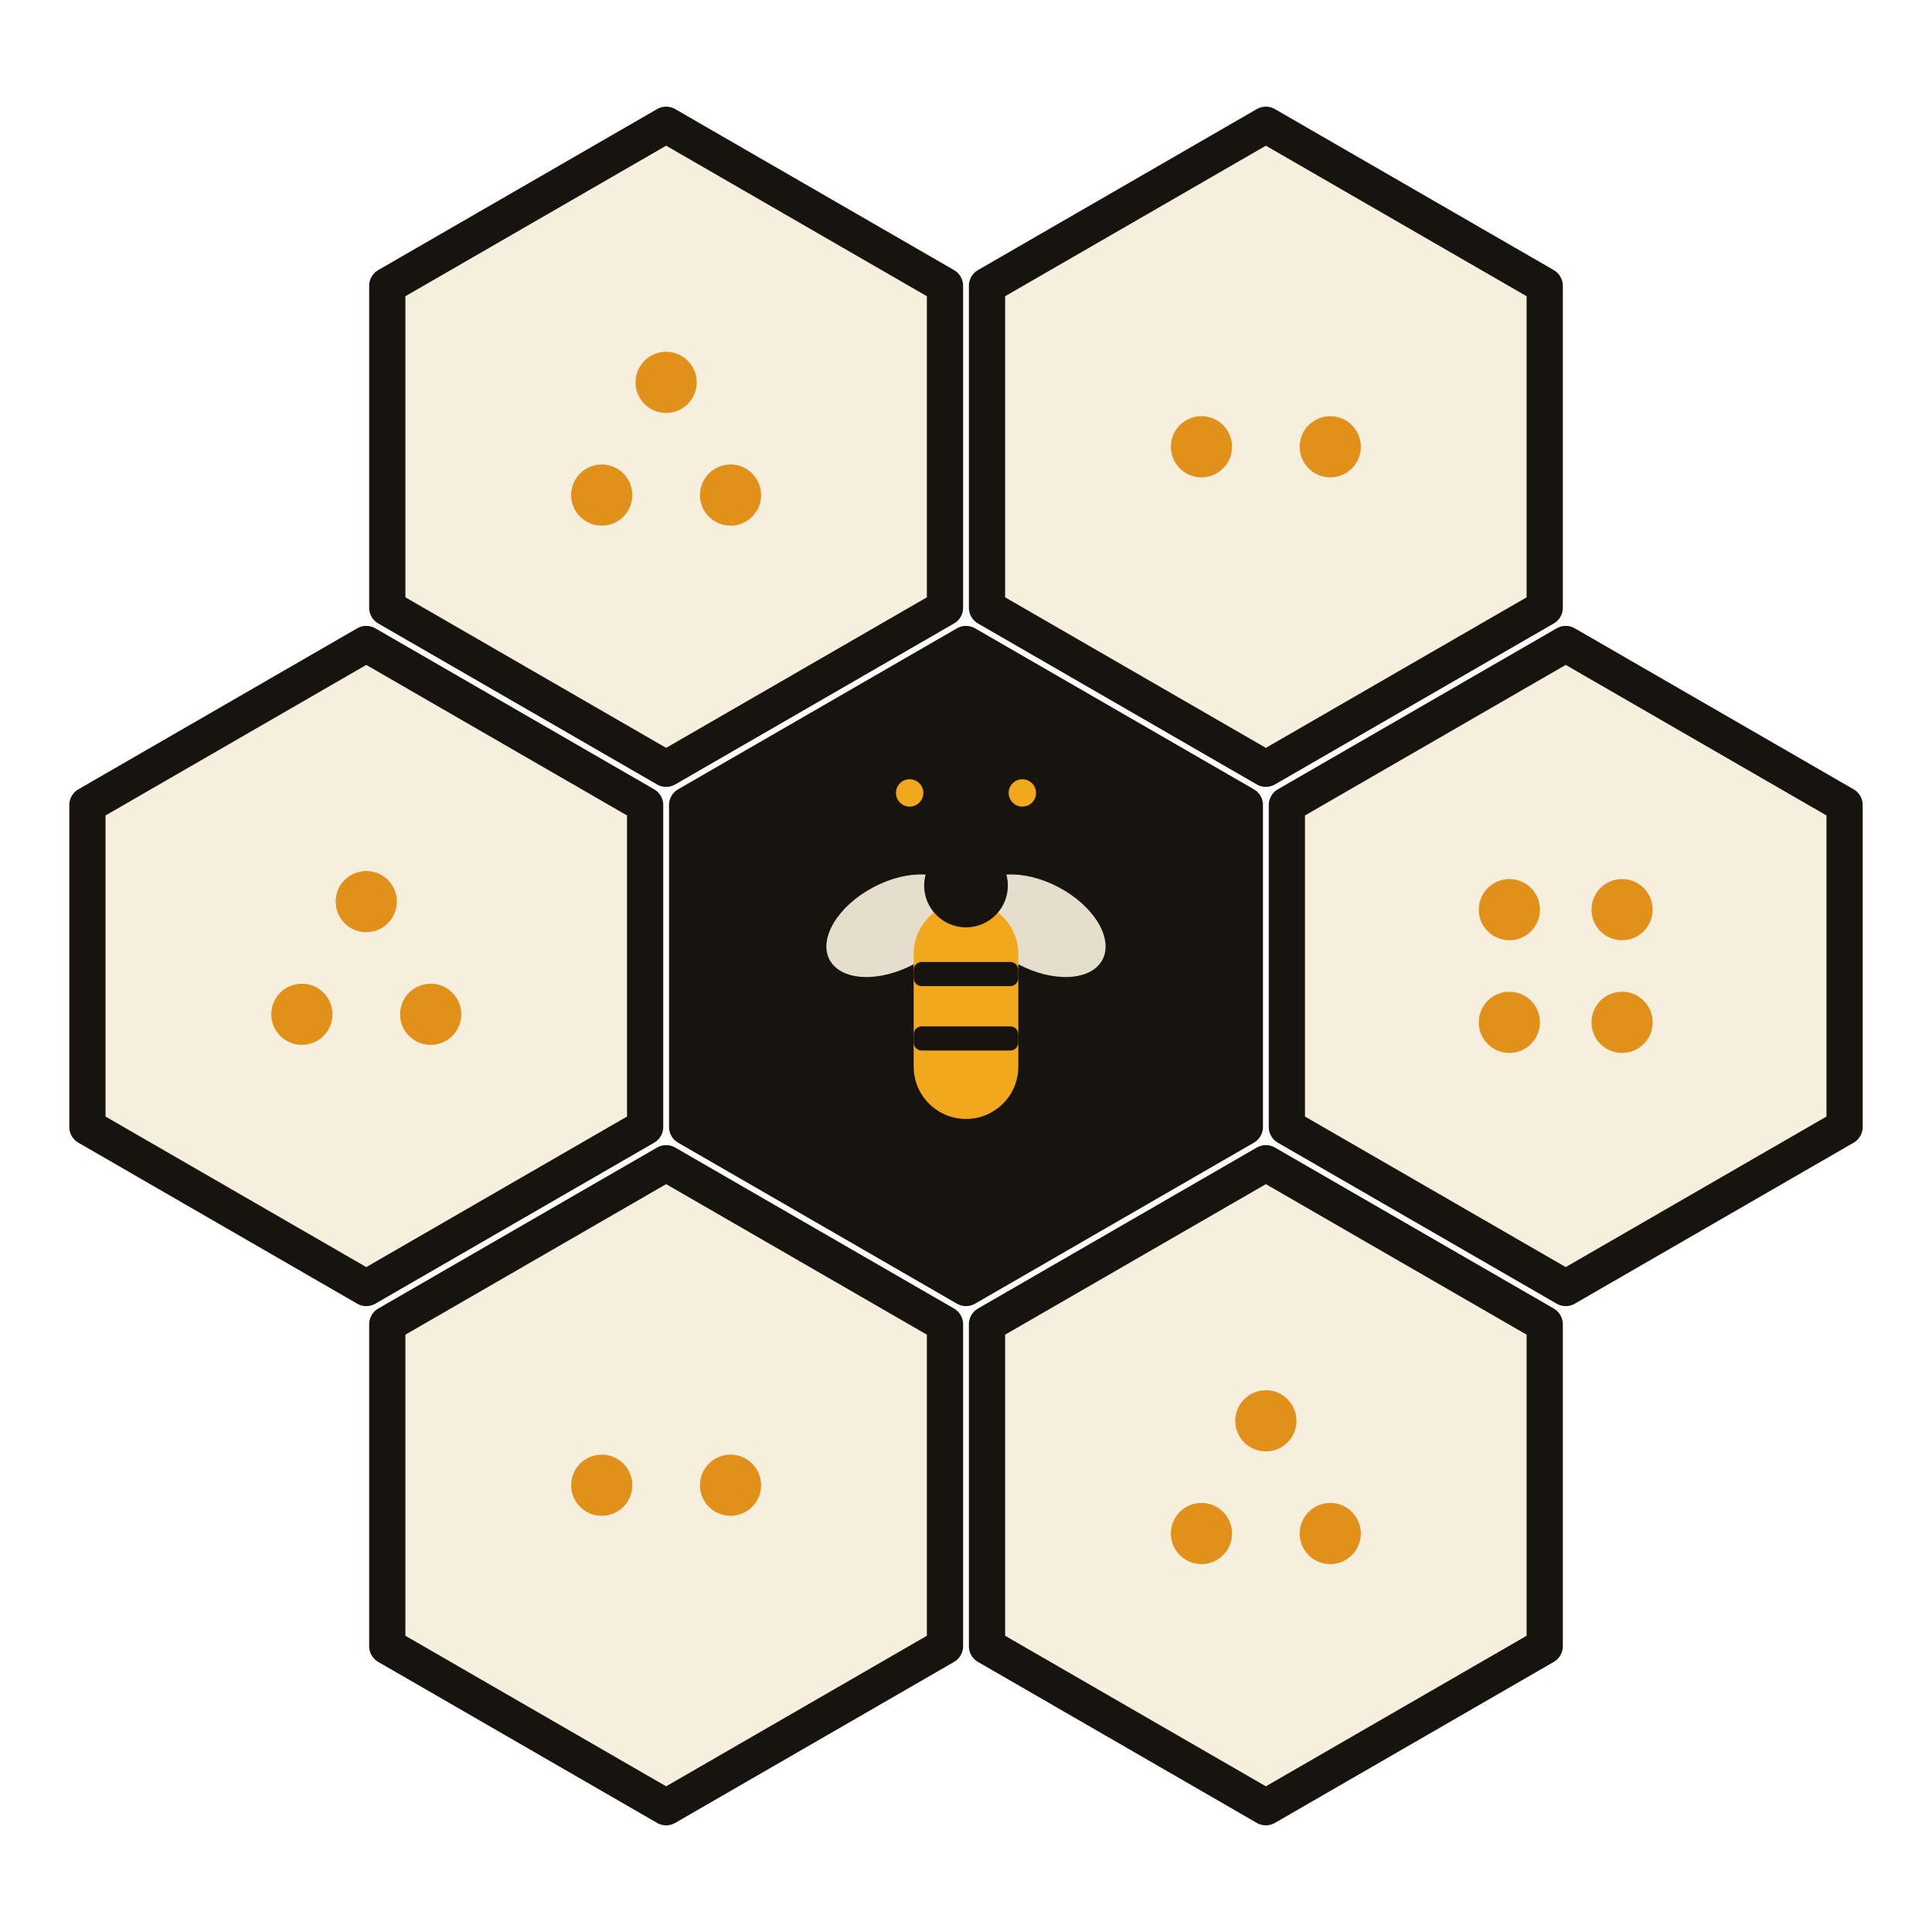
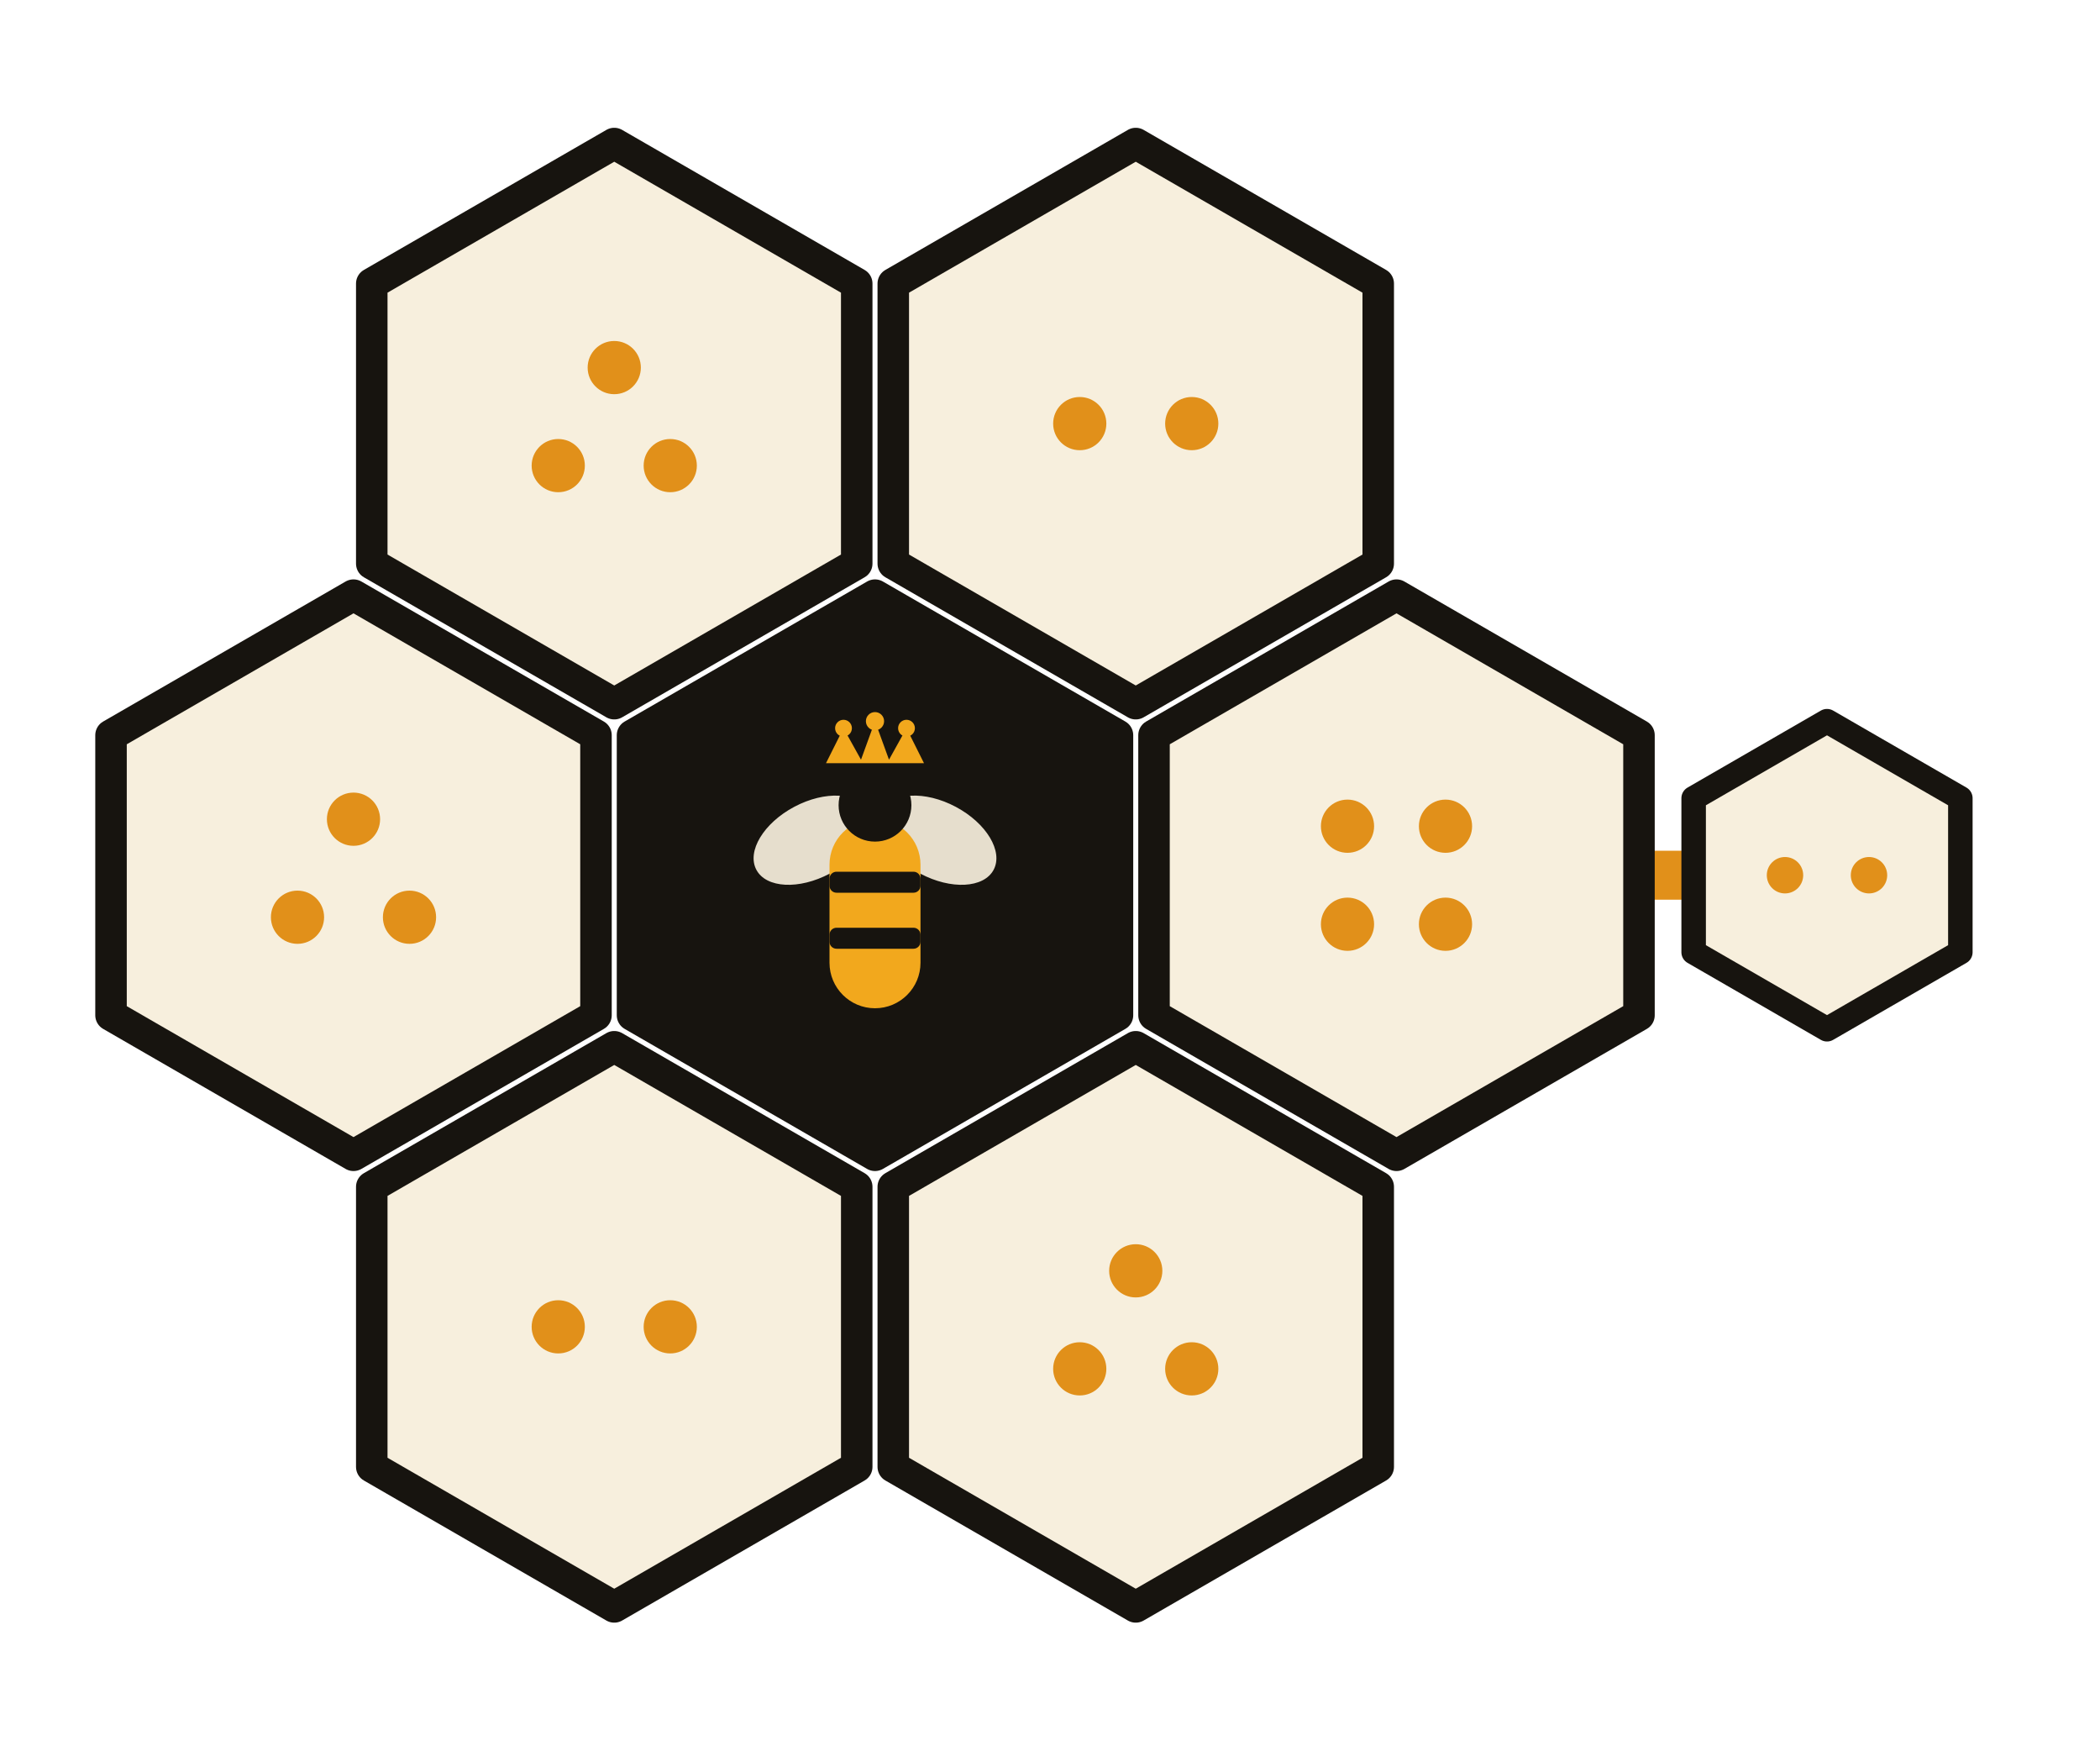
- <svg xmlns="http://www.w3.org/2000/svg" viewBox="0 0 240 240" role="img" aria-label="skills-hive">
+ <svg xmlns="http://www.w3.org/2000/svg" viewBox="0 0 300 250" role="img" aria-label="skills-hive">
+   <rect x="232.5" y="121.5" width="11" height="7" rx="3" fill="#E1901A" />
  <g fill="#F7EFDD" stroke="#17140F" stroke-width="4.5" stroke-linejoin="round">
-     <polygon transform="translate(82.75,55.5)" points="34.64,20 0,40 -34.64,20 -34.64,-20 0,-40 34.64,-20" />
-     <polygon transform="translate(157.25,55.5)" points="34.64,20 0,40 -34.64,20 -34.64,-20 0,-40 34.64,-20" />
-     <polygon transform="translate(194.5,120)" points="34.64,20 0,40 -34.64,20 -34.64,-20 0,-40 34.64,-20" />
-     <polygon transform="translate(157.25,184.5)" points="34.64,20 0,40 -34.64,20 -34.64,-20 0,-40 34.64,-20" />
-     <polygon transform="translate(82.75,184.5)" points="34.64,20 0,40 -34.64,20 -34.64,-20 0,-40 34.64,-20" />
-     <polygon transform="translate(45.5,120)" points="34.64,20 0,40 -34.64,20 -34.64,-20 0,-40 34.64,-20" />
+     <polygon transform="translate(87.75,60.5)" points="34.64,20 0,40 -34.64,20 -34.64,-20 0,-40 34.64,-20" />
+     <polygon transform="translate(162.25,60.5)" points="34.64,20 0,40 -34.64,20 -34.64,-20 0,-40 34.64,-20" />
+     <polygon transform="translate(199.5,125)" points="34.64,20 0,40 -34.64,20 -34.64,-20 0,-40 34.64,-20" />
+     <polygon transform="translate(162.25,189.5)" points="34.64,20 0,40 -34.64,20 -34.64,-20 0,-40 34.64,-20" />
+     <polygon transform="translate(87.75,189.5)" points="34.64,20 0,40 -34.64,20 -34.64,-20 0,-40 34.64,-20" />
+     <polygon transform="translate(50.5,125)" points="34.64,20 0,40 -34.64,20 -34.64,-20 0,-40 34.64,-20" />
  </g>
-   <polygon transform="translate(120,120)" points="34.64,20 0,40 -34.64,20 -34.64,-20 0,-40 34.64,-20" fill="#17140F" stroke="#17140F" stroke-width="4.5" stroke-linejoin="round" />
+   <polygon transform="translate(261,125)" points="19.05,11 0,22 -19.05,11 -19.05,-11 0,-22 19.05,-11" fill="#F7EFDD" stroke="#17140F" stroke-width="3.5" stroke-linejoin="round" />
+   <polygon transform="translate(125,125)" points="34.64,20 0,40 -34.64,20 -34.64,-20 0,-40 34.64,-20" fill="#17140F" stroke="#17140F" stroke-width="4.5" stroke-linejoin="round" />
  <g fill="#E1901A">
-     <circle cx="82.75" cy="47.5" r="3.8" />
-     <circle cx="74.75" cy="61.5" r="3.8" />
-     <circle cx="90.75" cy="61.5" r="3.8" />
-     <circle cx="149.25" cy="55.5" r="3.8" />
-     <circle cx="165.25" cy="55.5" r="3.8" />
-     <circle cx="187.5" cy="113" r="3.8" />
-     <circle cx="201.5" cy="113" r="3.8" />
-     <circle cx="187.5" cy="127" r="3.8" />
-     <circle cx="201.5" cy="127" r="3.8" />
-     <circle cx="157.25" cy="176.5" r="3.8" />
-     <circle cx="149.25" cy="190.5" r="3.8" />
-     <circle cx="165.25" cy="190.5" r="3.8" />
-     <circle cx="74.75" cy="184.5" r="3.8" />
-     <circle cx="90.75" cy="184.5" r="3.8" />
-     <circle cx="45.5" cy="112" r="3.8" />
-     <circle cx="37.5" cy="126" r="3.8" />
-     <circle cx="53.5" cy="126" r="3.8" />
+     <circle cx="87.75" cy="52.5" r="3.8" />
+     <circle cx="79.75" cy="66.5" r="3.8" />
+     <circle cx="95.75" cy="66.5" r="3.8" />
+     <circle cx="154.25" cy="60.5" r="3.8" />
+     <circle cx="170.25" cy="60.5" r="3.8" />
+     <circle cx="192.5" cy="118" r="3.8" />
+     <circle cx="206.5" cy="118" r="3.8" />
+     <circle cx="192.5" cy="132" r="3.8" />
+     <circle cx="206.5" cy="132" r="3.8" />
+     <circle cx="162.25" cy="181.5" r="3.8" />
+     <circle cx="154.25" cy="195.5" r="3.8" />
+     <circle cx="170.25" cy="195.5" r="3.8" />
+     <circle cx="79.75" cy="189.5" r="3.8" />
+     <circle cx="95.75" cy="189.5" r="3.8" />
+     <circle cx="50.5" cy="117" r="3.8" />
+     <circle cx="42.5" cy="131" r="3.8" />
+     <circle cx="58.5" cy="131" r="3.8" />
+     <circle cx="255" cy="125" r="2.6" />
+     <circle cx="267" cy="125" r="2.6" />
  </g>
  <g>
-     <ellipse cx="111" cy="115" rx="9" ry="5.4" fill="#F7EFDD" opacity="0.92" transform="rotate(-28 111 115)" />
-     <ellipse cx="129" cy="115" rx="9" ry="5.4" fill="#F7EFDD" opacity="0.92" transform="rotate(28 129 115)" />
-     <rect x="113.5" y="112" width="13" height="27" rx="6.5" fill="#F2A81D" />
-     <rect x="113.5" y="119.5" width="13" height="3" rx="1" fill="#17140F" />
-     <rect x="113.5" y="127.5" width="13" height="3" rx="1" fill="#17140F" />
-     <circle cx="120" cy="110" r="5.2" fill="#17140F" />
-     <path d="M117.5,106 Q114.5,101 113,98.5" stroke="#17140F" stroke-width="1.6" fill="none" stroke-linecap="round" />
-     <path d="M122.5,106 Q125.5,101 127,98.5" stroke="#17140F" stroke-width="1.6" fill="none" stroke-linecap="round" />
-     <circle cx="113" cy="98.5" r="1.7" fill="#F2A81D" />
-     <circle cx="127" cy="98.5" r="1.7" fill="#F2A81D" />
+     <ellipse cx="116" cy="120" rx="9" ry="5.4" fill="#F7EFDD" opacity="0.92" transform="rotate(-28 116 120)" />
+     <ellipse cx="134" cy="120" rx="9" ry="5.4" fill="#F7EFDD" opacity="0.92" transform="rotate(28 134 120)" />
+     <rect x="118.5" y="117" width="13" height="27" rx="6.5" fill="#F2A81D" />
+     <rect x="118.5" y="124.5" width="13" height="3" rx="1" fill="#17140F" />
+     <rect x="118.5" y="132.5" width="13" height="3" rx="1" fill="#17140F" />
+     <circle cx="125" cy="115" r="5.2" fill="#17140F" />
+     <path d="M118,109 L120.5,104 L123,108.5 L125,103 L127,108.5 L129.5,104 L132,109 Z" fill="#F2A81D" />
+     <circle cx="120.5" cy="104" r="1.2" fill="#F2A81D" />
+     <circle cx="125" cy="103" r="1.3" fill="#F2A81D" />
+     <circle cx="129.5" cy="104" r="1.2" fill="#F2A81D" />
  </g>
</svg>
